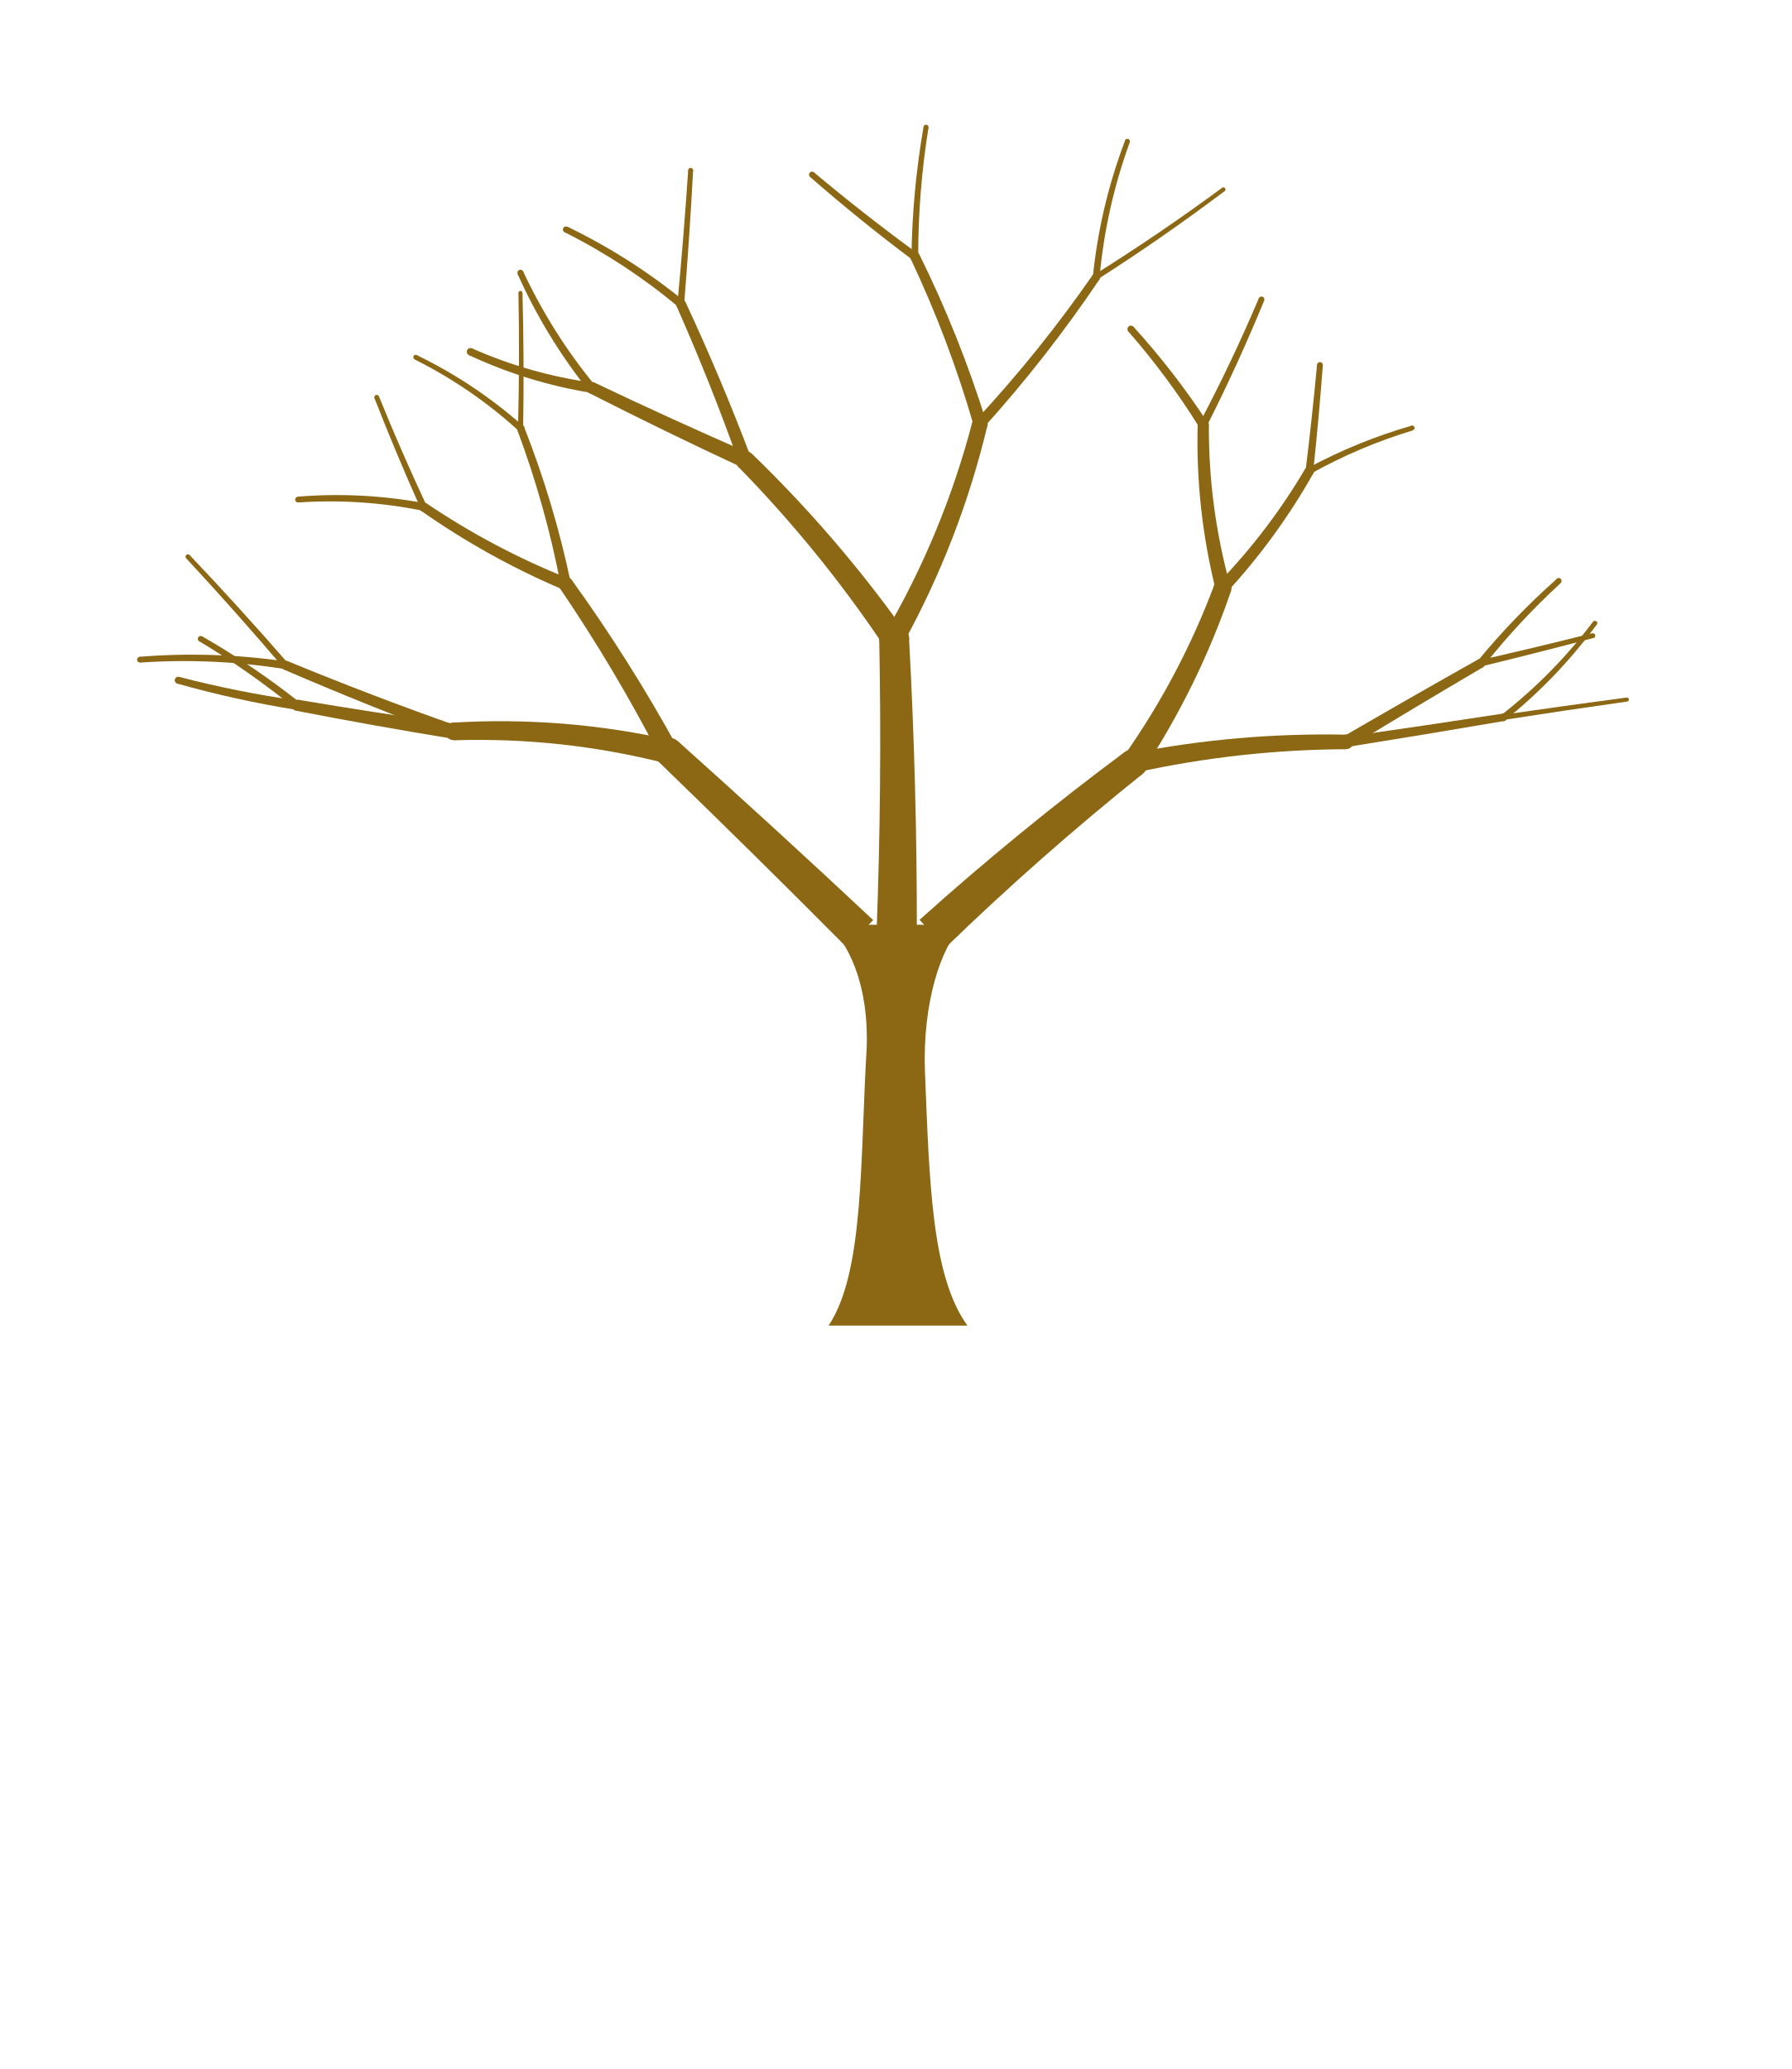
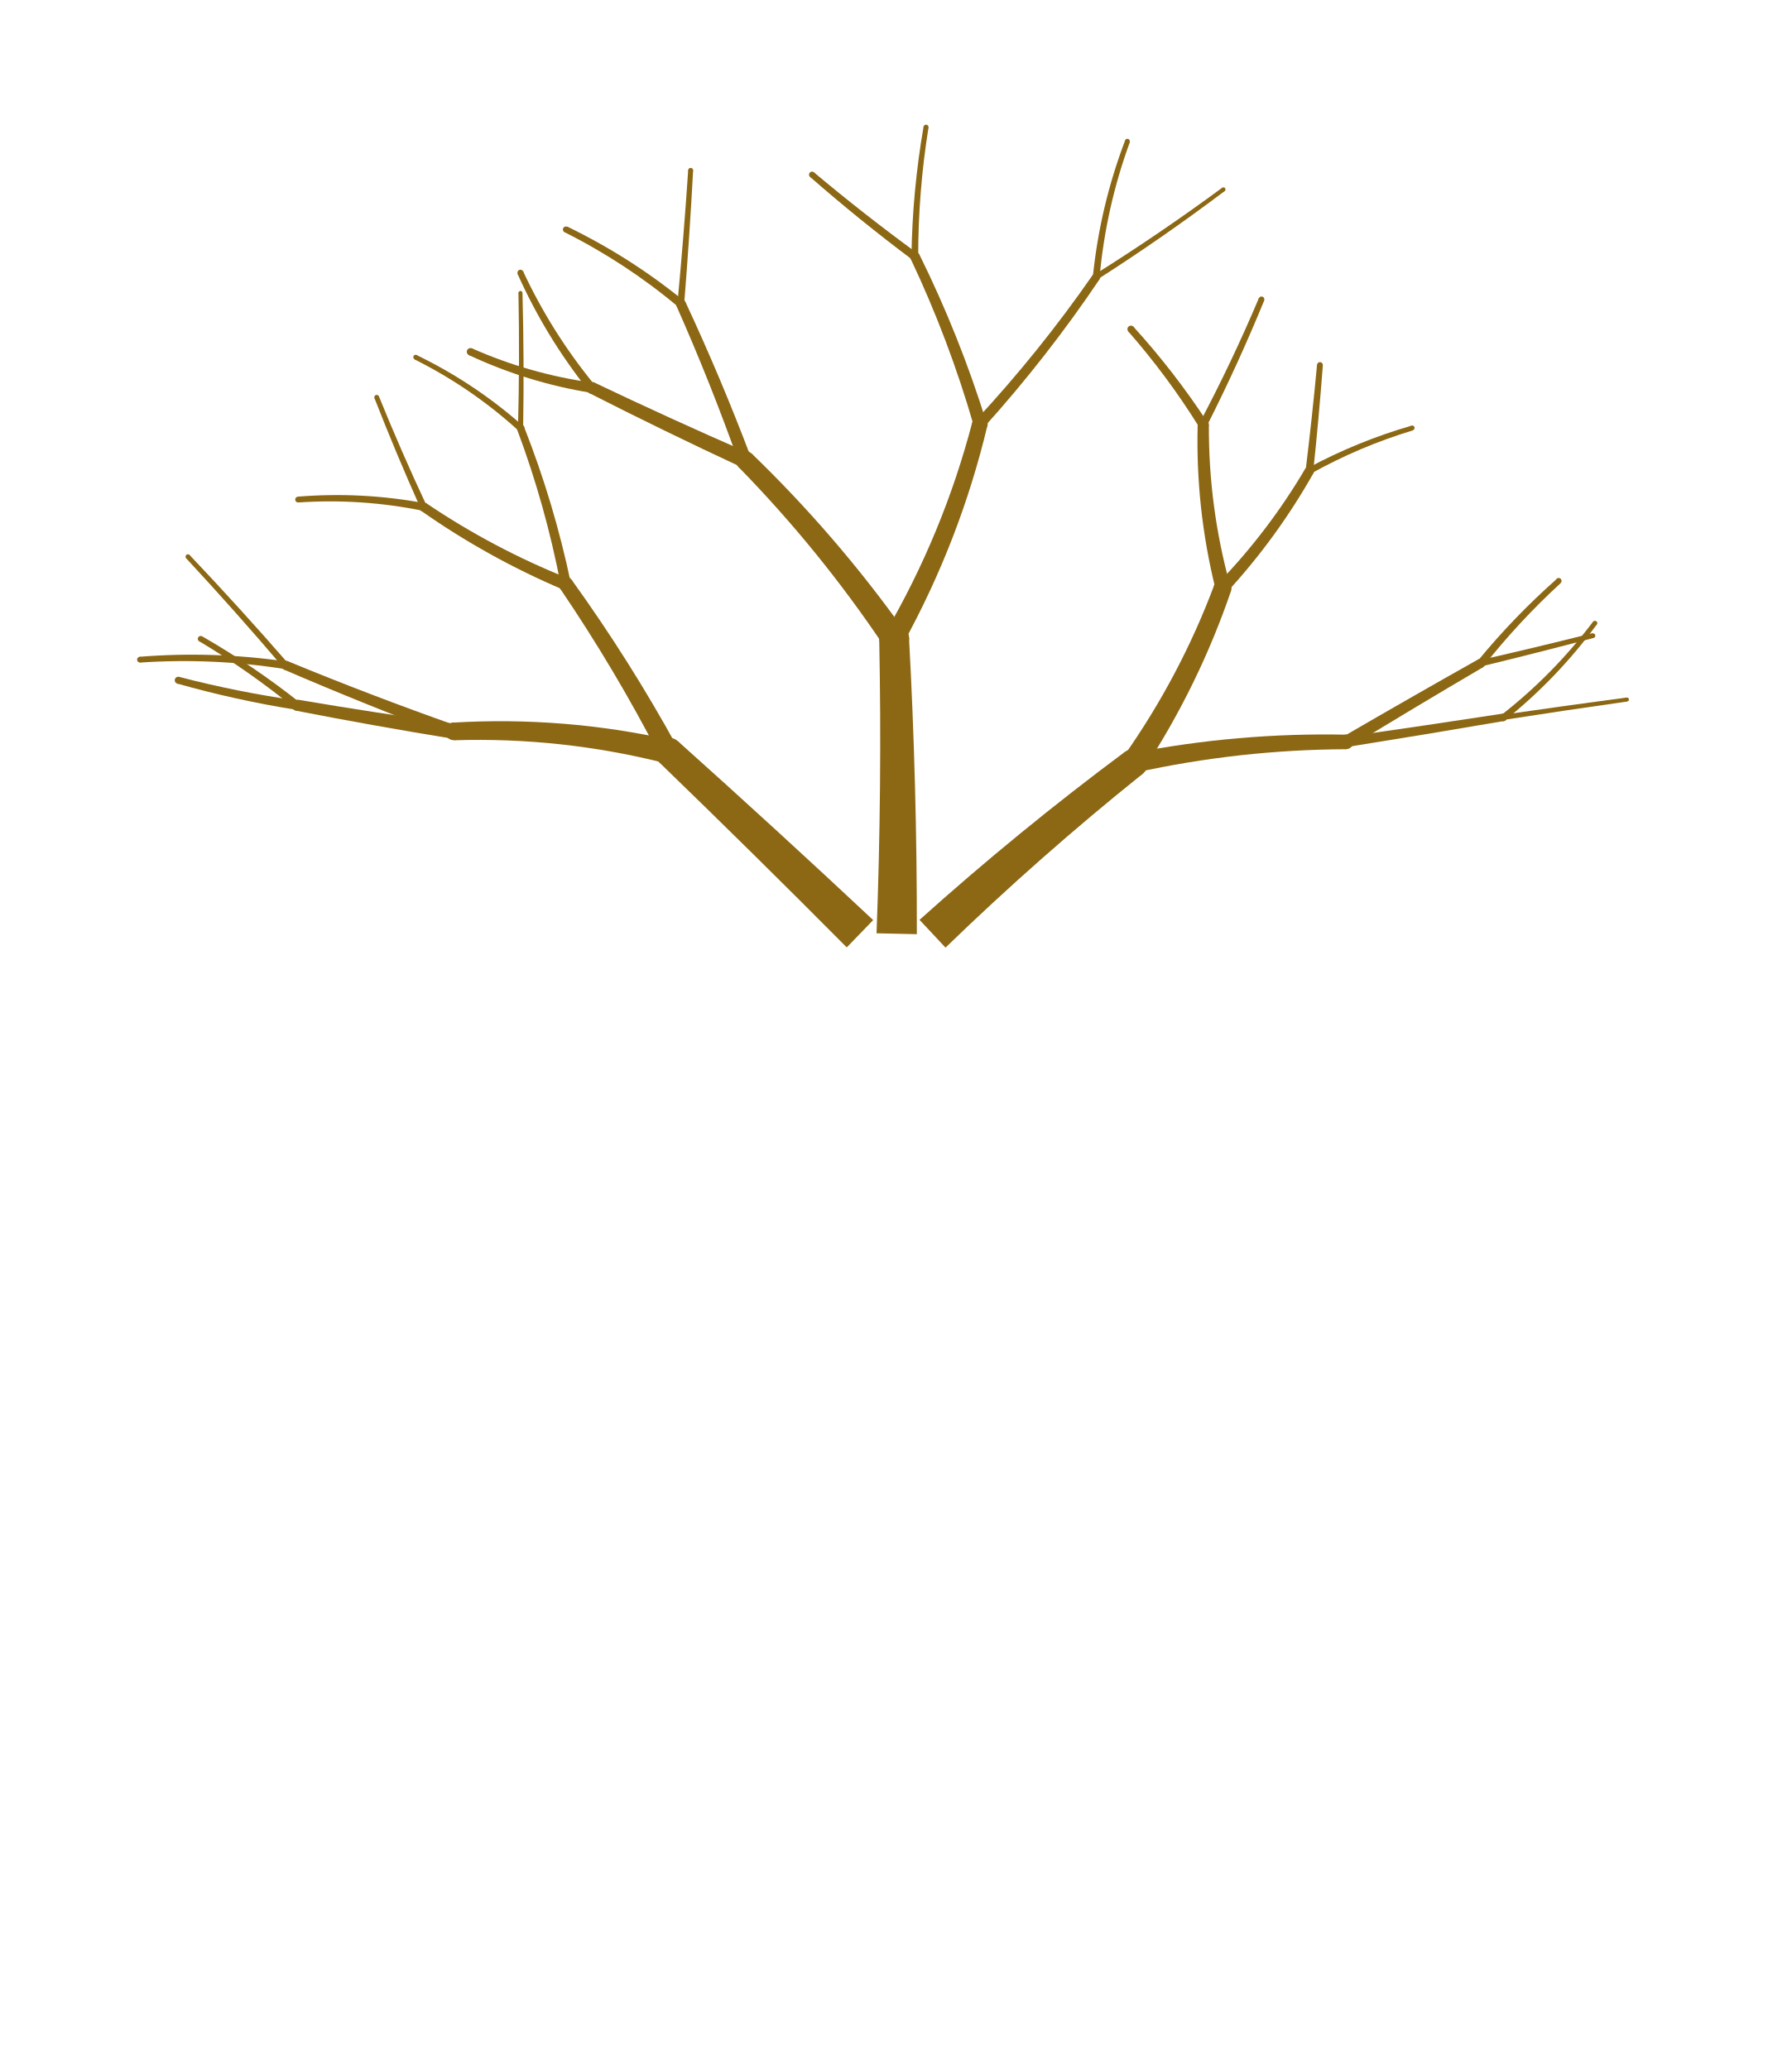
<svg xmlns="http://www.w3.org/2000/svg" viewBox="0 -28 800 924">
  <g class="tree-part" data-part="branches" fill="#8C6814">
-     <path d="M370 564 C386 540 384 490 387 440 C388 410 378 393 370 385 L430 385 C420 395 412 420 413 450 C415 500 416 542 432 564Z" />
    <path d="M389.9 382.9 Q346.8 342.5 302.8 303.1 L294.2 312.3 Q336.6 353.3 378.1 395.1Z" />
    <path d="M299.7 302.5 Q251.6 291.8 202.5 294.7 L202.8 302.6 Q250.8 301.1 297.3 312.9Z" />
    <path d="M203.1 295.3 Q168.0 290.4 133.1 284.5 L132.2 289.4 Q167.1 296.2 202.1 301.9Z" />
    <path d="M133.0 284.9 Q106.2 281.1 80.0 274.3 L79.2 277.3 Q105.4 284.7 132.3 289.0Z" />
    <path d="M133.7 285.6 Q113.1 269.3 90.3 256.2 L89.0 258.4 Q111.4 271.8 131.6 288.3Z" />
    <path d="M203.6 296.0 Q165.6 282.6 128.3 267.2 L126.7 271.0 Q163.8 287.0 201.7 301.2Z" />
    <path d="M127.7 267.4 Q95.2 262.7 62.4 265.3 L62.6 267.9 Q95.1 265.7 127.2 270.8Z" />
    <path d="M128.6 268.2 Q107.1 243.5 84.7 219.9 L83.1 221.3 Q105.3 245.2 126.4 270.0Z" />
    <path d="M302.4 305.6 Q281.1 266.8 255.3 231.0 L250.0 234.7 Q274.6 270.9 294.6 309.7Z" />
    <path d="M253.7 230.3 Q220.2 216.9 190.3 196.7 L188.0 200.1 Q217.9 221.1 251.6 235.4Z" />
    <path d="M189.5 196.7 Q161.5 191.5 133.0 193.8 L133.2 196.4 Q161.3 194.5 188.8 200.1Z" />
    <path d="M190.5 197.8 Q179.2 173.7 169.2 149.0 L167.2 149.8 Q176.9 174.6 187.8 199.0Z" />
    <path d="M254.9 232.4 Q247.4 196.6 234.0 162.6 L230.9 163.8 Q243.6 197.7 250.4 233.3Z" />
    <path d="M233.4 162.1 Q211.9 143.1 186.1 130.6 L185.1 132.5 Q210.5 145.2 231.5 164.3Z" />
    <path d="M233.6 163.2 Q234.1 133.0 233.3 102.8 L231.5 102.8 Q232.1 133.0 231.3 163.2Z" />
    <path d="M409.4 389.2 Q409.5 322.9 405.9 256.8 L392.6 257.3 Q393.9 323.1 391.4 388.8Z" />
    <path d="M403.9 253.8 Q373.4 211.0 335.6 174.5 L329.7 180.5 Q365.8 217.4 394.6 260.3Z" />
    <path d="M334.1 174.2 Q299.5 159.1 265.3 142.8 L263.0 147.5 Q296.8 164.7 331.2 180.7Z" />
    <path d="M264.5 142.9 Q236.6 139.0 210.8 127.6 L209.4 130.6 Q235.5 142.8 263.8 147.4Z" />
    <path d="M265.6 144.0 Q246.4 120.6 233.6 93.2 L231.1 94.3 Q243.6 122.3 262.7 146.3Z" />
    <path d="M335.4 176.5 Q322.0 141.0 306.0 106.7 L302.0 108.5 Q317.3 143.0 329.9 178.5Z" />
    <path d="M305.2 106.2 Q281.2 86.7 253.3 73.2 L252.1 75.7 Q279.4 89.4 302.8 109.0Z" />
    <path d="M305.5 107.7 Q307.9 78.0 309.5 48.1 L307.3 48.0 Q305.3 77.8 302.5 107.5Z" />
    <path d="M403.3 259.4 Q428.7 213.2 440.9 162.1 L434.2 160.4 Q421.2 210.2 395.2 254.8Z" />
    <path d="M440.4 160.4 Q428.4 121.8 410.5 85.6 L406.6 87.5 Q423.7 123.6 434.8 162.1Z" />
    <path d="M409.6 85.1 Q385.9 67.8 363.5 49.0 L361.7 51.0 Q383.9 70.4 407.4 88.0Z" />
    <path d="M410.0 86.6 Q410.0 57.6 414.6 29.0 L412.4 28.6 Q407.4 57.4 407.0 86.5Z" />
    <path d="M439.3 162.9 Q467.5 131.6 491.0 96.7 L488.0 94.7 Q464.2 129.0 435.8 159.6Z" />
    <path d="M491.0 95.8 Q493.8 64.8 504.5 35.5 L502.4 34.7 Q491.2 64.2 488.0 95.5Z" />
    <path d="M490.2 96.7 Q519.3 78.1 546.9 57.3 L545.8 55.8 Q518.0 76.3 488.8 94.6Z" />
    <path d="M422.2 395.2 Q464.3 354.4 510.1 317.7 L502.4 307.7 Q454.8 343.1 410.6 382.8Z" />
    <path d="M510.7 315.7 Q535.3 278.1 549.8 235.6 L542.3 233.0 Q527.0 273.9 501.8 309.7Z" />
    <path d="M549.3 233.5 Q539.6 198.2 539.8 161.7 L534.8 161.6 Q533.8 198.9 542.8 235.2Z" />
    <path d="M539.1 160.5 Q524.3 137.9 506.1 117.9 L503.8 120.0 Q521.4 140.1 535.5 162.8Z" />
    <path d="M538.8 162.4 Q552.8 134.8 564.5 106.2 L562.1 105.2 Q550.1 133.6 535.7 160.8Z" />
    <path d="M548.1 236.2 Q570.3 212.0 586.5 183.3 L582.9 181.2 Q566.5 209.1 544.0 232.4Z" />
    <path d="M586.4 182.5 Q588.9 158.8 590.7 135.1 L588.1 134.9 Q585.9 158.5 583.0 182.1Z" />
    <path d="M585.4 183.5 Q607.1 171.4 630.9 164.2 L630.3 162.1 Q606.1 169.1 584.0 181.0Z" />
    <path d="M507.2 317.0 Q553.6 306.8 601.1 306.6 L601.2 300.1 Q552.8 299.1 505.4 308.4Z" />
    <path d="M602.6 305.7 Q632.2 287.6 662.2 270.0 L660.2 266.4 Q629.8 283.5 599.7 301.0Z" />
    <path d="M662.6 269.3 Q678.3 249.5 696.9 232.4 L695.2 230.5 Q676.1 247.4 659.9 267.1Z" />
    <path d="M661.5 269.6 Q686.6 263.5 711.6 256.9 L711.0 254.8 Q686.0 261.1 660.9 266.8Z" />
    <path d="M601.5 305.6 Q636.6 300.0 671.6 294.0 L671.0 290.7 Q635.9 296.1 600.8 301.1Z" />
    <path d="M672.2 293.5 Q695.4 274.9 713.0 250.9 L711.3 249.7 Q693.6 273.2 670.4 291.3Z" />
    <path d="M671.5 293.5 Q699.0 289.2 726.6 285.3 L726.4 283.5 Q698.7 287.2 671.1 291.2Z" />
    <circle cx="298.5" cy="307.7" r="6.29" />
    <circle cx="202.6" cy="298.6" r="3.96" />
    <circle cx="132.7" cy="287.0" r="2.49" />
    <circle cx="79.6" cy="275.8" r="1.57" />
    <circle cx="89.6" cy="257.3" r="1.29" />
    <circle cx="127.5" cy="269.1" r="2.05" />
    <circle cx="62.5" cy="266.6" r="1.29" />
    <circle cx="83.9" cy="220.6" r="1.06" />
    <circle cx="252.6" cy="232.8" r="3.26" />
    <circle cx="189.1" cy="198.4" r="2.05" />
    <circle cx="133.1" cy="195.1" r="1.29" />
    <circle cx="168.2" cy="149.4" r="1.06" />
    <circle cx="232.5" cy="163.2" r="1.69" />
    <circle cx="185.6" cy="131.5" r="1.06" />
    <circle cx="232.4" cy="102.8" r="0.87" />
    <circle cx="399.3" cy="257.1" r="6.66" />
    <circle cx="332.6" cy="177.5" r="4.19" />
    <circle cx="264.2" cy="145.2" r="2.63" />
    <circle cx="210.1" cy="129.1" r="1.66" />
    <circle cx="232.4" cy="93.8" r="1.36" />
    <circle cx="304.0" cy="107.6" r="2.17" />
    <circle cx="252.7" cy="74.5" r="1.36" />
    <circle cx="308.4" cy="48.1" r="1.12" />
    <circle cx="437.6" cy="161.2" r="3.45" />
    <circle cx="408.5" cy="86.5" r="2.17" />
    <circle cx="362.6" cy="50.0" r="1.36" />
    <circle cx="413.5" cy="28.8" r="1.12" />
    <circle cx="489.5" cy="95.7" r="1.79" />
    <circle cx="503.4" cy="35.1" r="1.12" />
    <circle cx="546.3" cy="56.6" r="0.93" />
    <circle cx="506.3" cy="312.7" r="6.29" />
    <circle cx="546.0" cy="234.3" r="3.96" />
    <circle cx="537.3" cy="161.6" r="2.49" />
    <circle cx="505.0" cy="119.0" r="1.57" />
    <circle cx="563.3" cy="105.7" r="1.29" />
    <circle cx="584.7" cy="182.3" r="2.05" />
    <circle cx="589.4" cy="135.0" r="1.29" />
    <circle cx="630.6" cy="163.1" r="1.06" />
    <circle cx="601.1" cy="303.3" r="3.26" />
    <circle cx="661.2" cy="268.2" r="2.05" />
    <circle cx="696.0" cy="231.4" r="1.29" />
    <circle cx="711.3" cy="255.9" r="1.06" />
    <circle cx="671.3" cy="292.4" r="1.69" />
    <circle cx="712.2" cy="250.3" r="1.06" />
    <circle cx="726.5" cy="284.4" r="0.87" />
  </g>
</svg>
